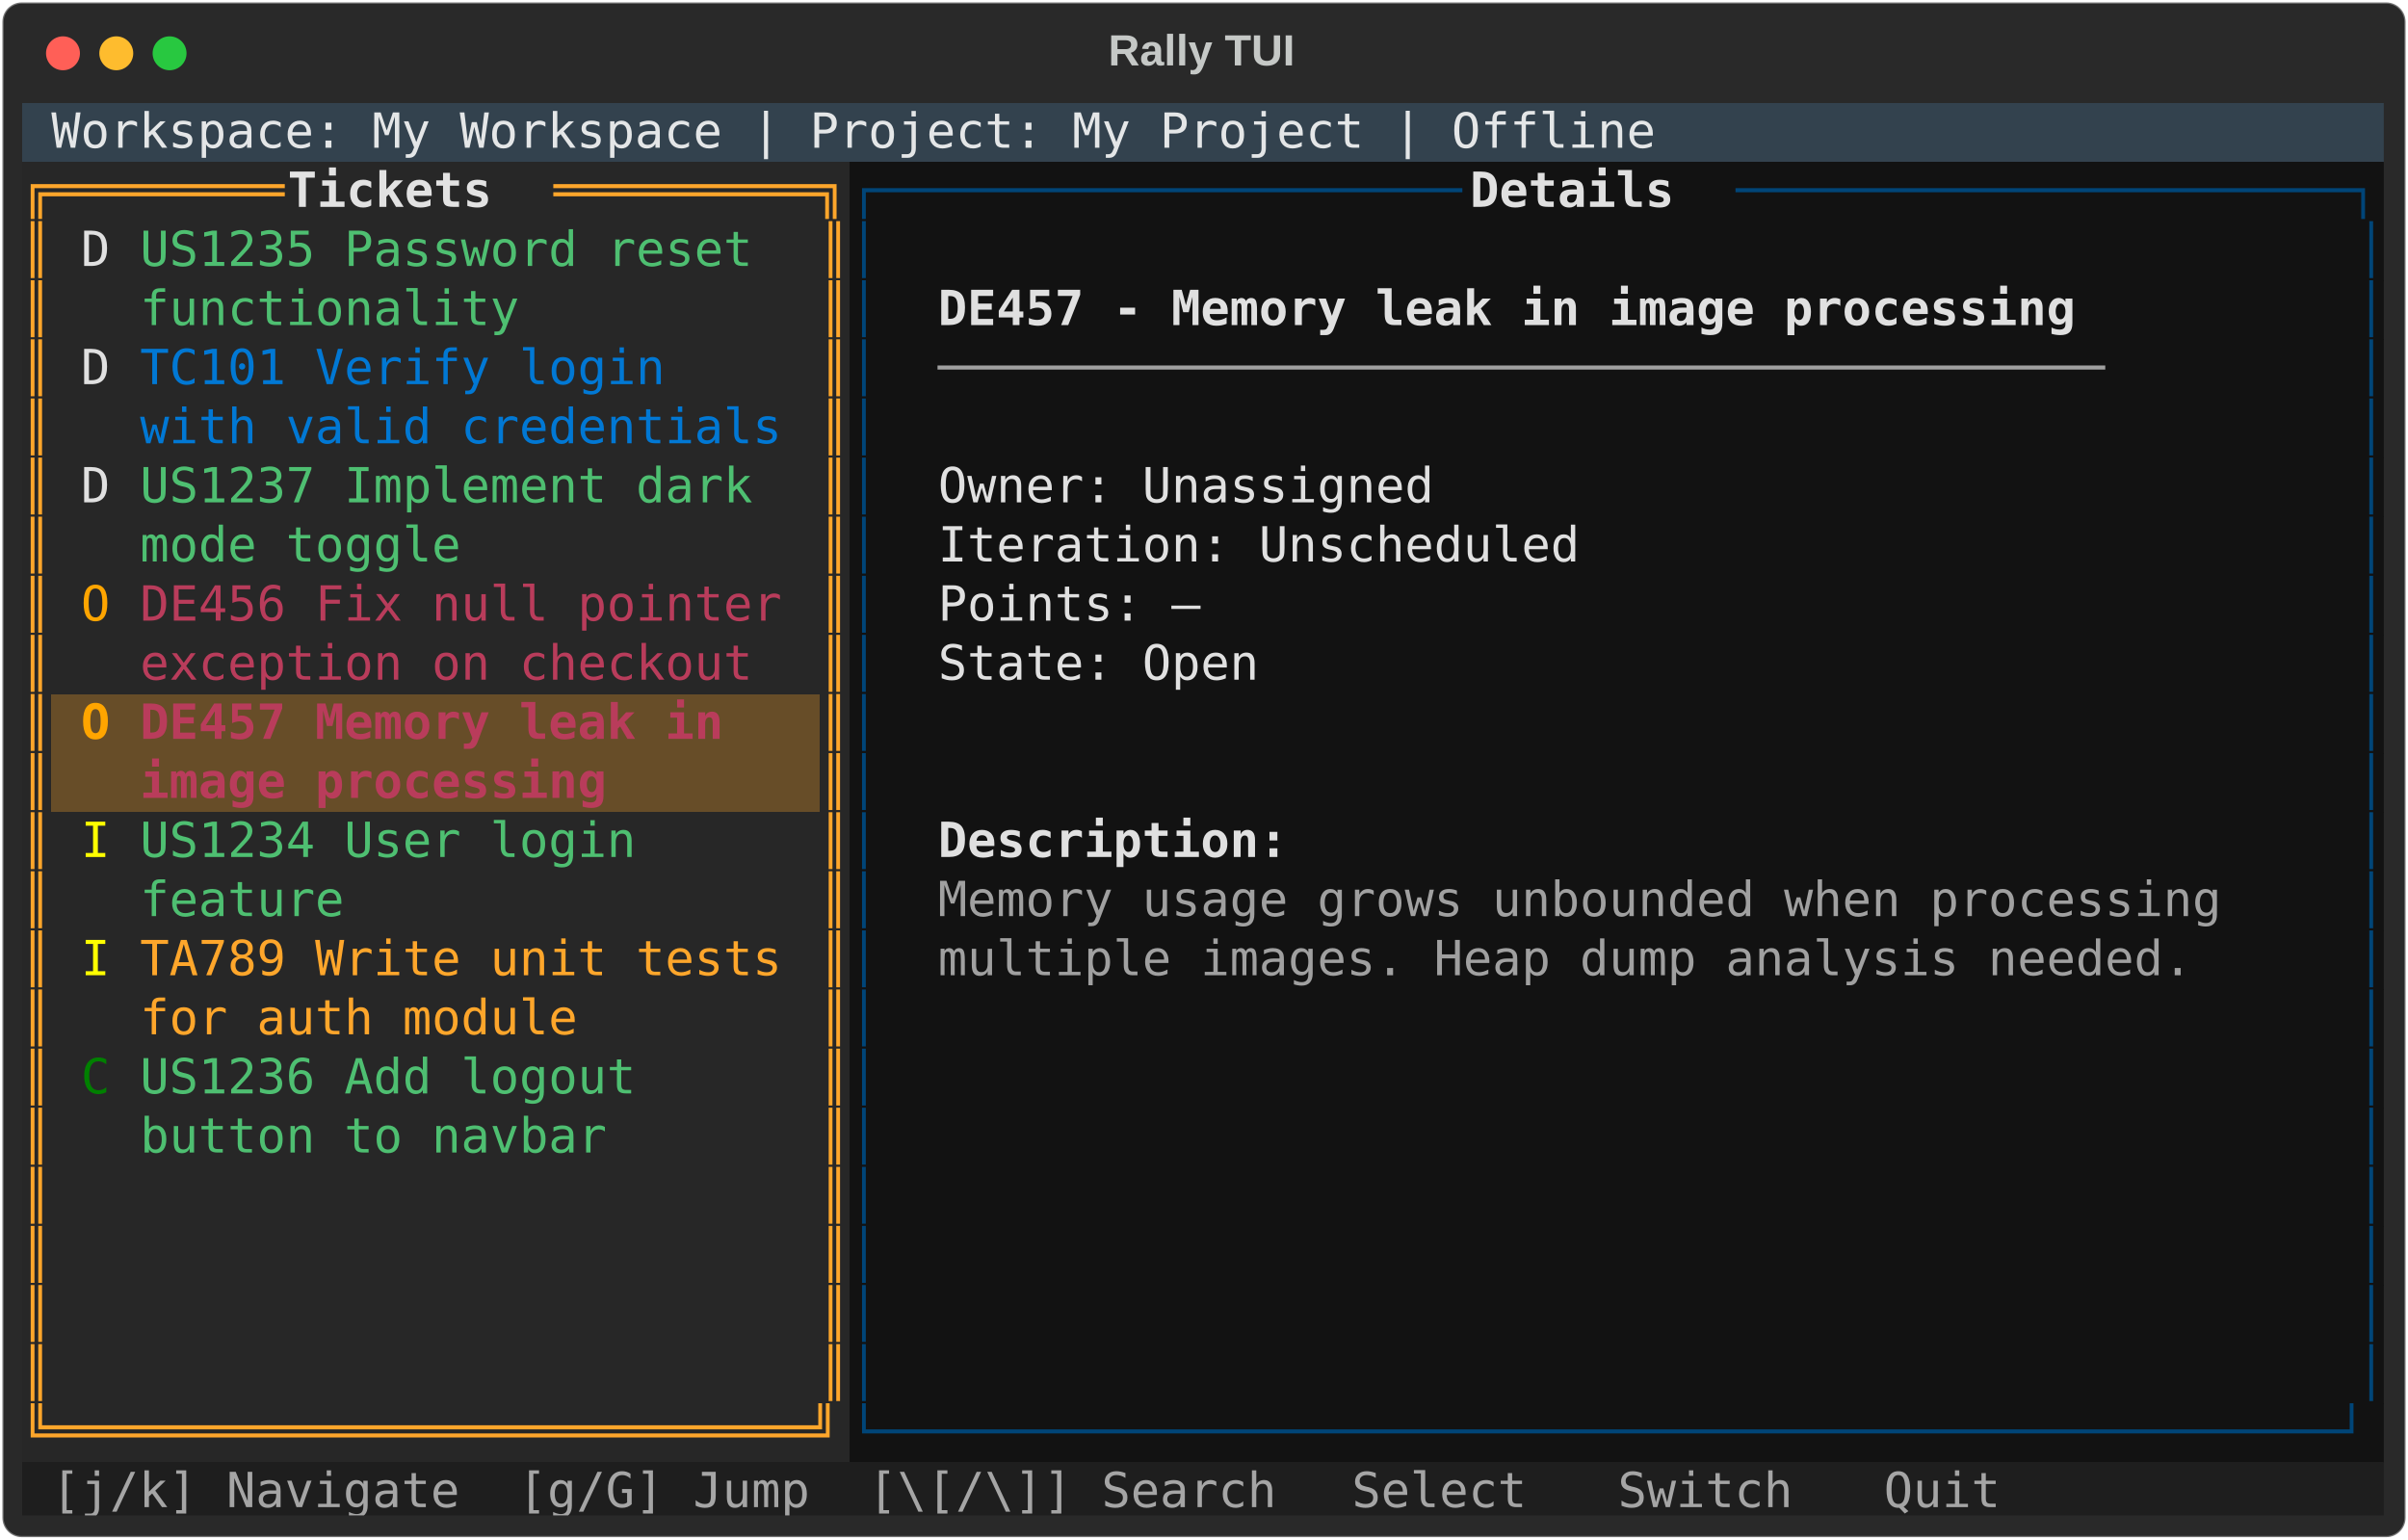
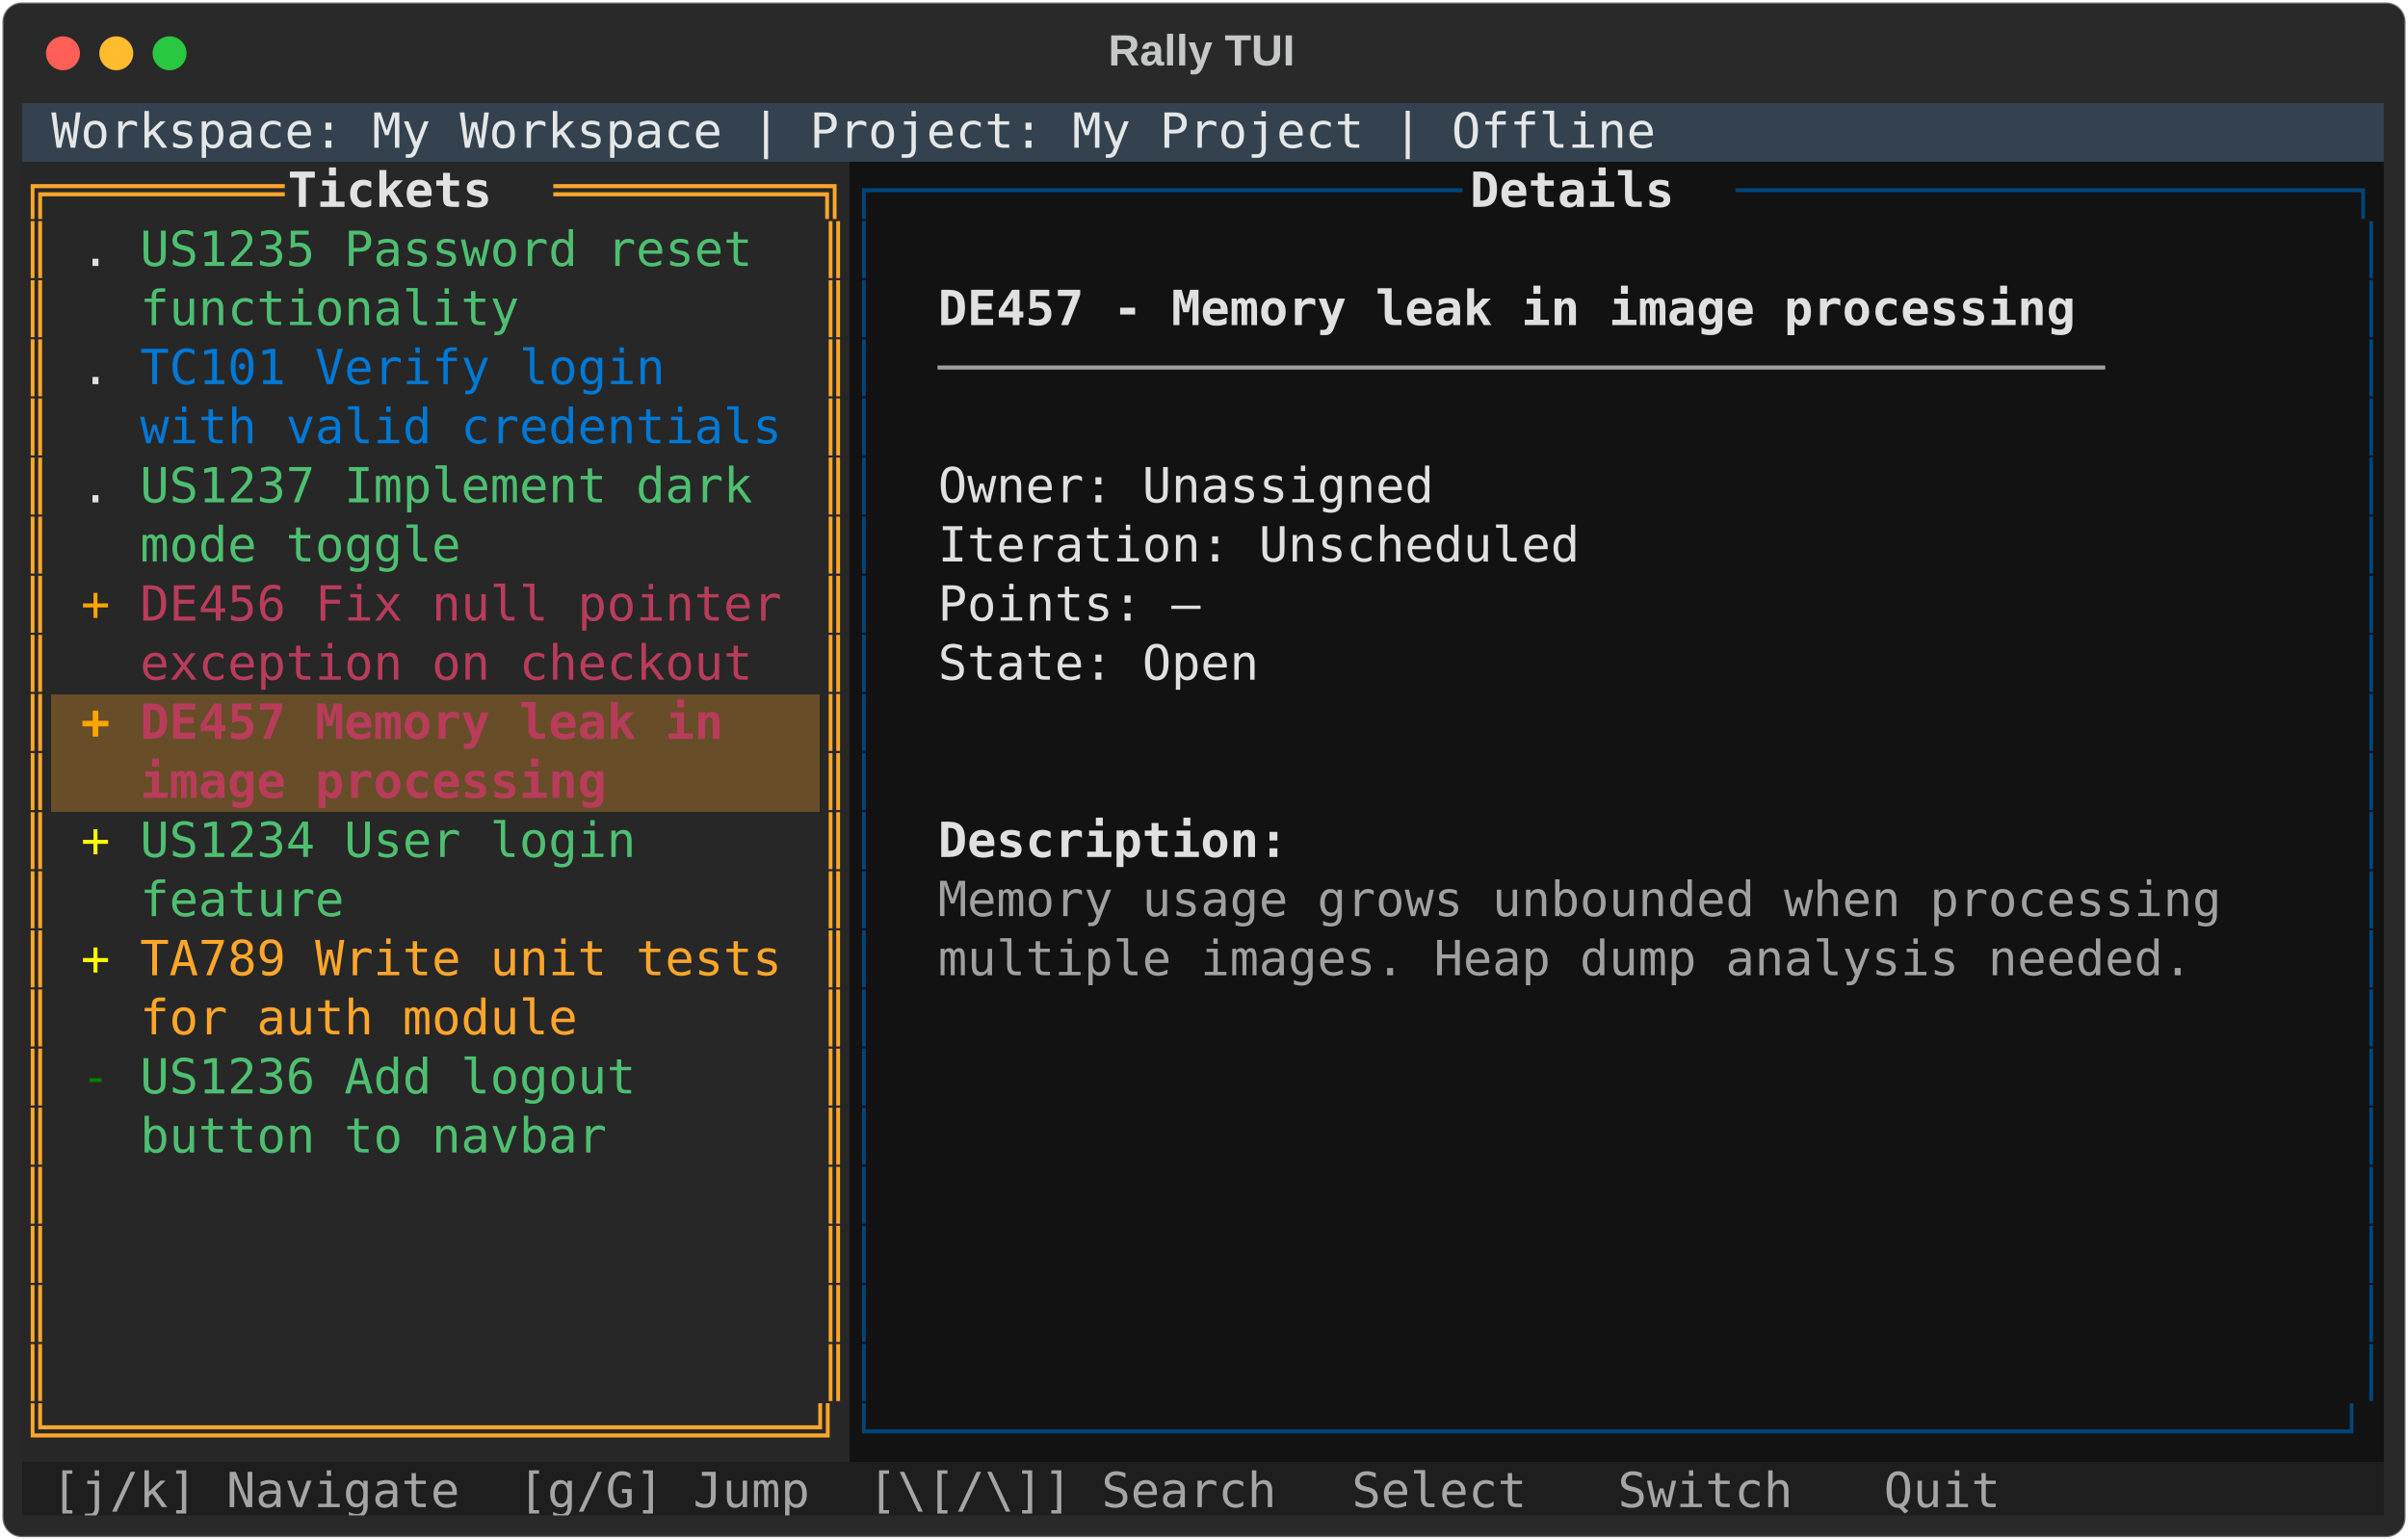
<svg xmlns="http://www.w3.org/2000/svg" class="rich-terminal" viewBox="0 0 994 635.6">
  <style>

    @font-face {
        font-family: "Fira Code";
        src: local("FiraCode-Regular"),
                url("https://cdnjs.cloudflare.com/ajax/libs/firacode/6.2.0/woff2/FiraCode-Regular.woff2") format("woff2"),
                url("https://cdnjs.cloudflare.com/ajax/libs/firacode/6.2.0/woff/FiraCode-Regular.woff") format("woff");
        font-style: normal;
        font-weight: 400;
    }
    @font-face {
        font-family: "Fira Code";
        src: local("FiraCode-Bold"),
                url("https://cdnjs.cloudflare.com/ajax/libs/firacode/6.2.0/woff2/FiraCode-Bold.woff2") format("woff2"),
                url("https://cdnjs.cloudflare.com/ajax/libs/firacode/6.2.0/woff/FiraCode-Bold.woff") format("woff");
        font-style: bold;
        font-weight: 700;
    }

    .terminal-matrix {
        font-family: Fira Code, monospace;
        font-size: 20px;
        line-height: 24.4px;
        font-variant-east-asian: full-width;
    }

    .terminal-title {
        font-size: 18px;
        font-weight: bold;
        font-family: arial;
    }

    .terminal-r1 { fill: #c5c8c6 }
.terminal-r2 { fill: #e4e6e7 }
.terminal-r3 { fill: #fea62b }
.terminal-r4 { fill: #e2e2e2;font-weight: bold }
.terminal-r5 { fill: #004578 }
.terminal-r6 { fill: #e0e0e0;font-weight: bold }
.terminal-r7 { fill: #e0e0e0 }
.terminal-r8 { fill: #4ebf71 }
.terminal-r9 { fill: #0178d4 }
.terminal-r10 { fill: #a0a0a0 }
.terminal-r11 { fill: #ffa500 }
.terminal-r12 { fill: #b93c5b }
.terminal-r13 { fill: #ffa500;font-weight: bold }
.terminal-r14 { fill: #b93c5b;font-weight: bold }
.terminal-r15 { fill: #ffff00 }
.terminal-r16 { fill: #008000 }
.terminal-r17 { fill: #a5a5a5 }
    </style>
  <defs>
    <clipPath id="terminal-clip-terminal">
      <rect x="0" y="0" width="975.0" height="584.6" />
    </clipPath>
    <clipPath id="terminal-line-0">
      <rect x="0" y="1.5" width="976" height="24.65" />
    </clipPath>
    <clipPath id="terminal-line-1">
      <rect x="0" y="25.9" width="976" height="24.65" />
    </clipPath>
    <clipPath id="terminal-line-2">
      <rect x="0" y="50.3" width="976" height="24.65" />
    </clipPath>
    <clipPath id="terminal-line-3">
      <rect x="0" y="74.7" width="976" height="24.65" />
    </clipPath>
    <clipPath id="terminal-line-4">
      <rect x="0" y="99.1" width="976" height="24.65" />
    </clipPath>
    <clipPath id="terminal-line-5">
      <rect x="0" y="123.5" width="976" height="24.65" />
    </clipPath>
    <clipPath id="terminal-line-6">
      <rect x="0" y="147.9" width="976" height="24.65" />
    </clipPath>
    <clipPath id="terminal-line-7">
      <rect x="0" y="172.3" width="976" height="24.65" />
    </clipPath>
    <clipPath id="terminal-line-8">
      <rect x="0" y="196.7" width="976" height="24.65" />
    </clipPath>
    <clipPath id="terminal-line-9">
      <rect x="0" y="221.1" width="976" height="24.65" />
    </clipPath>
    <clipPath id="terminal-line-10">
      <rect x="0" y="245.5" width="976" height="24.65" />
    </clipPath>
    <clipPath id="terminal-line-11">
      <rect x="0" y="269.9" width="976" height="24.65" />
    </clipPath>
    <clipPath id="terminal-line-12">
      <rect x="0" y="294.3" width="976" height="24.65" />
    </clipPath>
    <clipPath id="terminal-line-13">
      <rect x="0" y="318.7" width="976" height="24.65" />
    </clipPath>
    <clipPath id="terminal-line-14">
      <rect x="0" y="343.1" width="976" height="24.65" />
    </clipPath>
    <clipPath id="terminal-line-15">
      <rect x="0" y="367.5" width="976" height="24.65" />
    </clipPath>
    <clipPath id="terminal-line-16">
      <rect x="0" y="391.9" width="976" height="24.65" />
    </clipPath>
    <clipPath id="terminal-line-17">
      <rect x="0" y="416.3" width="976" height="24.65" />
    </clipPath>
    <clipPath id="terminal-line-18">
      <rect x="0" y="440.7" width="976" height="24.65" />
    </clipPath>
    <clipPath id="terminal-line-19">
      <rect x="0" y="465.1" width="976" height="24.65" />
    </clipPath>
    <clipPath id="terminal-line-20">
      <rect x="0" y="489.5" width="976" height="24.65" />
    </clipPath>
    <clipPath id="terminal-line-21">
      <rect x="0" y="513.9" width="976" height="24.65" />
    </clipPath>
    <clipPath id="terminal-line-22">
      <rect x="0" y="538.3" width="976" height="24.65" />
    </clipPath>
  </defs>
  <rect fill="#292929" stroke="rgba(255,255,255,0.35)" stroke-width="1" x="1" y="1" width="992" height="633.6" rx="8" />
  <text class="terminal-title" fill="#c5c8c6" text-anchor="middle" x="496" y="27">Rally TUI</text>
  <g transform="translate(26,22)">
    <circle cx="0" cy="0" r="7" fill="#ff5f57" />
    <circle cx="22" cy="0" r="7" fill="#febc2e" />
    <circle cx="44" cy="0" r="7" fill="#28c840" />
  </g>
  <g transform="translate(9, 41)" clip-path="url(#terminal-clip-terminal)">
    <rect fill="#33424e" x="0" y="1.5" width="12.2" height="24.65" shape-rendering="crispEdges" />
    <rect fill="#33424e" x="12.2" y="1.5" width="671" height="24.65" shape-rendering="crispEdges" />
    <rect fill="#33424e" x="683.2" y="1.5" width="292.8" height="24.65" shape-rendering="crispEdges" />
    <rect fill="#272727" x="0" y="25.9" width="109.8" height="24.65" shape-rendering="crispEdges" />
    <rect fill="#272727" x="109.8" y="25.9" width="109.8" height="24.65" shape-rendering="crispEdges" />
    <rect fill="#272727" x="219.6" y="25.9" width="122" height="24.65" shape-rendering="crispEdges" />
    <rect fill="#121212" x="341.6" y="25.9" width="256.2" height="24.65" shape-rendering="crispEdges" />
    <rect fill="#121212" x="597.8" y="25.9" width="109.8" height="24.65" shape-rendering="crispEdges" />
    <rect fill="#121212" x="707.6" y="25.9" width="268.4" height="24.65" shape-rendering="crispEdges" />
    <rect fill="#272727" x="0" y="50.3" width="12.2" height="24.65" shape-rendering="crispEdges" />
    <rect fill="#272727" x="12.2" y="50.3" width="12.2" height="24.65" shape-rendering="crispEdges" />
    <rect fill="#272727" x="24.4" y="50.3" width="12.2" height="24.65" shape-rendering="crispEdges" />
    <rect fill="#272727" x="36.6" y="50.3" width="12.2" height="24.65" shape-rendering="crispEdges" />
    <rect fill="#272727" x="48.8" y="50.3" width="256.2" height="24.65" shape-rendering="crispEdges" />
    <rect fill="#272727" x="305" y="50.3" width="24.4" height="24.65" shape-rendering="crispEdges" />
    <rect fill="#272727" x="329.4" y="50.3" width="12.2" height="24.65" shape-rendering="crispEdges" />
    <rect fill="#121212" x="341.6" y="50.3" width="12.2" height="24.65" shape-rendering="crispEdges" />
    <rect fill="#121212" x="353.8" y="50.3" width="610" height="24.65" shape-rendering="crispEdges" />
    <rect fill="#121212" x="963.8" y="50.3" width="12.2" height="24.65" shape-rendering="crispEdges" />
    <rect fill="#272727" x="0" y="74.7" width="12.2" height="24.65" shape-rendering="crispEdges" />
    <rect fill="#272727" x="12.2" y="74.7" width="36.6" height="24.65" shape-rendering="crispEdges" />
    <rect fill="#272727" x="48.8" y="74.7" width="158.6" height="24.65" shape-rendering="crispEdges" />
    <rect fill="#272727" x="207.4" y="74.7" width="122" height="24.65" shape-rendering="crispEdges" />
    <rect fill="#272727" x="329.4" y="74.7" width="12.2" height="24.65" shape-rendering="crispEdges" />
    <rect fill="#121212" x="341.6" y="74.7" width="12.2" height="24.65" shape-rendering="crispEdges" />
    <rect fill="#121212" x="353.8" y="74.7" width="24.4" height="24.65" shape-rendering="crispEdges" />
    <rect fill="#121212" x="378.2" y="74.7" width="475.8" height="24.65" shape-rendering="crispEdges" />
    <rect fill="#121212" x="854" y="74.7" width="109.8" height="24.65" shape-rendering="crispEdges" />
    <rect fill="#121212" x="963.8" y="74.7" width="12.2" height="24.65" shape-rendering="crispEdges" />
    <rect fill="#272727" x="0" y="99.1" width="12.2" height="24.65" shape-rendering="crispEdges" />
    <rect fill="#272727" x="12.2" y="99.1" width="12.2" height="24.65" shape-rendering="crispEdges" />
    <rect fill="#272727" x="24.4" y="99.1" width="12.2" height="24.65" shape-rendering="crispEdges" />
    <rect fill="#272727" x="36.6" y="99.1" width="12.2" height="24.65" shape-rendering="crispEdges" />
    <rect fill="#272727" x="48.8" y="99.1" width="219.6" height="24.65" shape-rendering="crispEdges" />
    <rect fill="#272727" x="268.4" y="99.1" width="61" height="24.65" shape-rendering="crispEdges" />
    <rect fill="#272727" x="329.4" y="99.1" width="12.2" height="24.65" shape-rendering="crispEdges" />
    <rect fill="#121212" x="341.6" y="99.1" width="12.2" height="24.65" shape-rendering="crispEdges" />
    <rect fill="#121212" x="353.8" y="99.1" width="24.4" height="24.65" shape-rendering="crispEdges" />
    <rect fill="#121212" x="378.2" y="99.1" width="488" height="24.65" shape-rendering="crispEdges" />
    <rect fill="#121212" x="866.2" y="99.1" width="97.6" height="24.65" shape-rendering="crispEdges" />
    <rect fill="#121212" x="963.8" y="99.1" width="12.2" height="24.65" shape-rendering="crispEdges" />
    <rect fill="#272727" x="0" y="123.5" width="12.2" height="24.65" shape-rendering="crispEdges" />
    <rect fill="#272727" x="12.2" y="123.5" width="36.6" height="24.65" shape-rendering="crispEdges" />
    <rect fill="#272727" x="48.8" y="123.5" width="268.4" height="24.65" shape-rendering="crispEdges" />
    <rect fill="#272727" x="317.2" y="123.5" width="12.2" height="24.65" shape-rendering="crispEdges" />
    <rect fill="#272727" x="329.4" y="123.5" width="12.2" height="24.65" shape-rendering="crispEdges" />
    <rect fill="#121212" x="341.6" y="123.5" width="12.2" height="24.65" shape-rendering="crispEdges" />
    <rect fill="#121212" x="353.8" y="123.5" width="610" height="24.65" shape-rendering="crispEdges" />
    <rect fill="#121212" x="963.8" y="123.5" width="12.2" height="24.65" shape-rendering="crispEdges" />
    <rect fill="#272727" x="0" y="147.9" width="12.2" height="24.65" shape-rendering="crispEdges" />
    <rect fill="#272727" x="12.2" y="147.9" width="12.2" height="24.65" shape-rendering="crispEdges" />
    <rect fill="#272727" x="24.4" y="147.9" width="12.2" height="24.65" shape-rendering="crispEdges" />
    <rect fill="#272727" x="36.6" y="147.9" width="12.2" height="24.65" shape-rendering="crispEdges" />
    <rect fill="#272727" x="48.8" y="147.9" width="256.2" height="24.65" shape-rendering="crispEdges" />
    <rect fill="#272727" x="305" y="147.9" width="24.4" height="24.65" shape-rendering="crispEdges" />
    <rect fill="#272727" x="329.4" y="147.9" width="12.2" height="24.65" shape-rendering="crispEdges" />
    <rect fill="#121212" x="341.6" y="147.9" width="12.2" height="24.65" shape-rendering="crispEdges" />
    <rect fill="#121212" x="353.8" y="147.9" width="24.4" height="24.65" shape-rendering="crispEdges" />
    <rect fill="#121212" x="378.2" y="147.9" width="207.4" height="24.65" shape-rendering="crispEdges" />
    <rect fill="#121212" x="585.6" y="147.9" width="378.2" height="24.65" shape-rendering="crispEdges" />
    <rect fill="#121212" x="963.8" y="147.9" width="12.2" height="24.65" shape-rendering="crispEdges" />
    <rect fill="#272727" x="0" y="172.3" width="12.2" height="24.65" shape-rendering="crispEdges" />
    <rect fill="#272727" x="12.2" y="172.3" width="36.6" height="24.65" shape-rendering="crispEdges" />
    <rect fill="#272727" x="48.8" y="172.3" width="134.2" height="24.65" shape-rendering="crispEdges" />
    <rect fill="#272727" x="183" y="172.3" width="146.4" height="24.65" shape-rendering="crispEdges" />
    <rect fill="#272727" x="329.4" y="172.3" width="12.2" height="24.65" shape-rendering="crispEdges" />
    <rect fill="#121212" x="341.6" y="172.3" width="12.2" height="24.65" shape-rendering="crispEdges" />
    <rect fill="#121212" x="353.8" y="172.3" width="24.4" height="24.65" shape-rendering="crispEdges" />
    <rect fill="#121212" x="378.2" y="172.3" width="268.4" height="24.65" shape-rendering="crispEdges" />
    <rect fill="#121212" x="646.6" y="172.3" width="317.2" height="24.65" shape-rendering="crispEdges" />
    <rect fill="#121212" x="963.8" y="172.3" width="12.2" height="24.65" shape-rendering="crispEdges" />
    <rect fill="#272727" x="0" y="196.7" width="12.2" height="24.65" shape-rendering="crispEdges" />
    <rect fill="#272727" x="12.2" y="196.7" width="12.2" height="24.65" shape-rendering="crispEdges" />
    <rect fill="#272727" x="24.4" y="196.7" width="12.2" height="24.65" shape-rendering="crispEdges" />
    <rect fill="#272727" x="36.6" y="196.7" width="12.2" height="24.65" shape-rendering="crispEdges" />
    <rect fill="#272727" x="48.8" y="196.7" width="268.4" height="24.65" shape-rendering="crispEdges" />
    <rect fill="#272727" x="317.2" y="196.7" width="12.2" height="24.65" shape-rendering="crispEdges" />
    <rect fill="#272727" x="329.4" y="196.7" width="12.2" height="24.65" shape-rendering="crispEdges" />
    <rect fill="#121212" x="341.6" y="196.7" width="12.2" height="24.65" shape-rendering="crispEdges" />
    <rect fill="#121212" x="353.8" y="196.7" width="24.4" height="24.65" shape-rendering="crispEdges" />
    <rect fill="#121212" x="378.2" y="196.7" width="109.8" height="24.65" shape-rendering="crispEdges" />
    <rect fill="#121212" x="488" y="196.7" width="475.8" height="24.65" shape-rendering="crispEdges" />
    <rect fill="#121212" x="963.8" y="196.7" width="12.2" height="24.65" shape-rendering="crispEdges" />
    <rect fill="#272727" x="0" y="221.1" width="12.2" height="24.65" shape-rendering="crispEdges" />
    <rect fill="#272727" x="12.2" y="221.1" width="36.6" height="24.65" shape-rendering="crispEdges" />
    <rect fill="#272727" x="48.8" y="221.1" width="256.2" height="24.65" shape-rendering="crispEdges" />
    <rect fill="#272727" x="305" y="221.1" width="24.4" height="24.65" shape-rendering="crispEdges" />
    <rect fill="#272727" x="329.4" y="221.1" width="12.2" height="24.65" shape-rendering="crispEdges" />
    <rect fill="#121212" x="341.6" y="221.1" width="12.2" height="24.65" shape-rendering="crispEdges" />
    <rect fill="#121212" x="353.8" y="221.1" width="24.4" height="24.65" shape-rendering="crispEdges" />
    <rect fill="#121212" x="378.2" y="221.1" width="134.2" height="24.65" shape-rendering="crispEdges" />
    <rect fill="#121212" x="512.4" y="221.1" width="451.4" height="24.65" shape-rendering="crispEdges" />
    <rect fill="#121212" x="963.8" y="221.1" width="12.2" height="24.65" shape-rendering="crispEdges" />
    <rect fill="#272727" x="0" y="245.5" width="12.2" height="24.65" shape-rendering="crispEdges" />
    <rect fill="#674d28" x="12.2" y="245.5" width="12.2" height="24.65" shape-rendering="crispEdges" />
    <rect fill="#674d28" x="24.4" y="245.5" width="12.2" height="24.65" shape-rendering="crispEdges" />
    <rect fill="#674d28" x="36.6" y="245.5" width="12.2" height="24.65" shape-rendering="crispEdges" />
    <rect fill="#674d28" x="48.8" y="245.5" width="244" height="24.65" shape-rendering="crispEdges" />
    <rect fill="#674d28" x="292.8" y="245.5" width="36.6" height="24.65" shape-rendering="crispEdges" />
    <rect fill="#272727" x="329.4" y="245.5" width="12.2" height="24.65" shape-rendering="crispEdges" />
    <rect fill="#121212" x="341.6" y="245.5" width="12.2" height="24.65" shape-rendering="crispEdges" />
    <rect fill="#121212" x="353.8" y="245.5" width="610" height="24.65" shape-rendering="crispEdges" />
    <rect fill="#121212" x="963.8" y="245.5" width="12.2" height="24.65" shape-rendering="crispEdges" />
    <rect fill="#272727" x="0" y="269.9" width="12.2" height="24.65" shape-rendering="crispEdges" />
    <rect fill="#674d28" x="12.2" y="269.9" width="36.6" height="24.65" shape-rendering="crispEdges" />
    <rect fill="#674d28" x="48.8" y="269.9" width="195.2" height="24.65" shape-rendering="crispEdges" />
    <rect fill="#674d28" x="244" y="269.9" width="85.4" height="24.65" shape-rendering="crispEdges" />
    <rect fill="#272727" x="329.4" y="269.9" width="12.2" height="24.65" shape-rendering="crispEdges" />
    <rect fill="#121212" x="341.6" y="269.9" width="12.2" height="24.65" shape-rendering="crispEdges" />
    <rect fill="#121212" x="353.8" y="269.9" width="24.4" height="24.65" shape-rendering="crispEdges" />
    <rect fill="#121212" x="378.2" y="269.9" width="0" height="24.65" shape-rendering="crispEdges" />
    <rect fill="#121212" x="378.2" y="269.9" width="585.6" height="24.65" shape-rendering="crispEdges" />
    <rect fill="#121212" x="963.8" y="269.9" width="12.2" height="24.65" shape-rendering="crispEdges" />
    <rect fill="#272727" x="0" y="294.3" width="12.2" height="24.65" shape-rendering="crispEdges" />
    <rect fill="#272727" x="12.2" y="294.3" width="12.2" height="24.65" shape-rendering="crispEdges" />
    <rect fill="#272727" x="24.4" y="294.3" width="12.2" height="24.65" shape-rendering="crispEdges" />
    <rect fill="#272727" x="36.6" y="294.3" width="12.2" height="24.65" shape-rendering="crispEdges" />
    <rect fill="#272727" x="48.8" y="294.3" width="207.4" height="24.65" shape-rendering="crispEdges" />
    <rect fill="#272727" x="256.2" y="294.3" width="73.2" height="24.65" shape-rendering="crispEdges" />
    <rect fill="#272727" x="329.4" y="294.3" width="12.2" height="24.65" shape-rendering="crispEdges" />
    <rect fill="#121212" x="341.6" y="294.3" width="12.2" height="24.65" shape-rendering="crispEdges" />
    <rect fill="#121212" x="353.8" y="294.3" width="24.4" height="24.65" shape-rendering="crispEdges" />
    <rect fill="#121212" x="378.2" y="294.3" width="146.4" height="24.65" shape-rendering="crispEdges" />
    <rect fill="#121212" x="524.6" y="294.3" width="439.2" height="24.65" shape-rendering="crispEdges" />
    <rect fill="#121212" x="963.8" y="294.3" width="12.2" height="24.65" shape-rendering="crispEdges" />
    <rect fill="#272727" x="0" y="318.7" width="12.2" height="24.65" shape-rendering="crispEdges" />
    <rect fill="#272727" x="12.2" y="318.7" width="36.6" height="24.65" shape-rendering="crispEdges" />
    <rect fill="#272727" x="48.8" y="318.7" width="85.4" height="24.65" shape-rendering="crispEdges" />
    <rect fill="#272727" x="134.2" y="318.7" width="195.2" height="24.65" shape-rendering="crispEdges" />
    <rect fill="#272727" x="329.4" y="318.7" width="12.2" height="24.65" shape-rendering="crispEdges" />
    <rect fill="#121212" x="341.6" y="318.7" width="12.2" height="24.65" shape-rendering="crispEdges" />
    <rect fill="#121212" x="353.8" y="318.7" width="24.4" height="24.65" shape-rendering="crispEdges" />
    <rect fill="#121212" x="378.2" y="318.7" width="536.8" height="24.65" shape-rendering="crispEdges" />
    <rect fill="#121212" x="915" y="318.7" width="48.8" height="24.65" shape-rendering="crispEdges" />
    <rect fill="#121212" x="963.8" y="318.7" width="12.2" height="24.65" shape-rendering="crispEdges" />
    <rect fill="#272727" x="0" y="343.1" width="12.2" height="24.65" shape-rendering="crispEdges" />
    <rect fill="#272727" x="12.2" y="343.1" width="12.2" height="24.65" shape-rendering="crispEdges" />
    <rect fill="#272727" x="24.4" y="343.1" width="12.2" height="24.65" shape-rendering="crispEdges" />
    <rect fill="#272727" x="36.6" y="343.1" width="12.2" height="24.65" shape-rendering="crispEdges" />
    <rect fill="#272727" x="48.8" y="343.1" width="268.4" height="24.65" shape-rendering="crispEdges" />
    <rect fill="#272727" x="317.2" y="343.1" width="12.2" height="24.65" shape-rendering="crispEdges" />
    <rect fill="#272727" x="329.4" y="343.1" width="12.2" height="24.65" shape-rendering="crispEdges" />
    <rect fill="#121212" x="341.6" y="343.1" width="12.2" height="24.65" shape-rendering="crispEdges" />
    <rect fill="#121212" x="353.8" y="343.1" width="24.4" height="24.65" shape-rendering="crispEdges" />
    <rect fill="#121212" x="378.2" y="343.1" width="524.6" height="24.65" shape-rendering="crispEdges" />
    <rect fill="#121212" x="902.8" y="343.1" width="61" height="24.65" shape-rendering="crispEdges" />
    <rect fill="#121212" x="963.8" y="343.1" width="12.2" height="24.65" shape-rendering="crispEdges" />
    <rect fill="#272727" x="0" y="367.5" width="12.2" height="24.65" shape-rendering="crispEdges" />
    <rect fill="#272727" x="12.2" y="367.5" width="36.6" height="24.65" shape-rendering="crispEdges" />
    <rect fill="#272727" x="48.8" y="367.5" width="183" height="24.65" shape-rendering="crispEdges" />
    <rect fill="#272727" x="231.8" y="367.5" width="97.6" height="24.65" shape-rendering="crispEdges" />
    <rect fill="#272727" x="329.4" y="367.5" width="12.2" height="24.65" shape-rendering="crispEdges" />
    <rect fill="#121212" x="341.6" y="367.5" width="12.2" height="24.65" shape-rendering="crispEdges" />
    <rect fill="#121212" x="353.8" y="367.5" width="610" height="24.65" shape-rendering="crispEdges" />
    <rect fill="#121212" x="963.8" y="367.5" width="12.2" height="24.65" shape-rendering="crispEdges" />
    <rect fill="#272727" x="0" y="391.9" width="12.2" height="24.65" shape-rendering="crispEdges" />
    <rect fill="#272727" x="12.2" y="391.9" width="12.2" height="24.65" shape-rendering="crispEdges" />
    <rect fill="#272727" x="24.4" y="391.9" width="12.2" height="24.65" shape-rendering="crispEdges" />
    <rect fill="#272727" x="36.6" y="391.9" width="12.2" height="24.65" shape-rendering="crispEdges" />
    <rect fill="#272727" x="48.8" y="391.9" width="207.4" height="24.65" shape-rendering="crispEdges" />
    <rect fill="#272727" x="256.2" y="391.9" width="73.2" height="24.65" shape-rendering="crispEdges" />
    <rect fill="#272727" x="329.4" y="391.9" width="12.2" height="24.65" shape-rendering="crispEdges" />
    <rect fill="#121212" x="341.6" y="391.9" width="12.2" height="24.65" shape-rendering="crispEdges" />
    <rect fill="#121212" x="353.8" y="391.9" width="610" height="24.65" shape-rendering="crispEdges" />
    <rect fill="#121212" x="963.8" y="391.9" width="12.2" height="24.65" shape-rendering="crispEdges" />
    <rect fill="#272727" x="0" y="416.3" width="12.2" height="24.65" shape-rendering="crispEdges" />
    <rect fill="#272727" x="12.2" y="416.3" width="36.6" height="24.65" shape-rendering="crispEdges" />
    <rect fill="#272727" x="48.8" y="416.3" width="195.2" height="24.65" shape-rendering="crispEdges" />
    <rect fill="#272727" x="244" y="416.3" width="85.4" height="24.65" shape-rendering="crispEdges" />
    <rect fill="#272727" x="329.4" y="416.3" width="12.2" height="24.65" shape-rendering="crispEdges" />
    <rect fill="#121212" x="341.6" y="416.3" width="12.2" height="24.65" shape-rendering="crispEdges" />
    <rect fill="#121212" x="353.8" y="416.3" width="610" height="24.65" shape-rendering="crispEdges" />
    <rect fill="#121212" x="963.8" y="416.3" width="12.2" height="24.65" shape-rendering="crispEdges" />
    <rect fill="#272727" x="0" y="440.7" width="12.2" height="24.65" shape-rendering="crispEdges" />
    <rect fill="#272727" x="12.2" y="440.7" width="317.2" height="24.65" shape-rendering="crispEdges" />
    <rect fill="#272727" x="329.4" y="440.7" width="12.2" height="24.65" shape-rendering="crispEdges" />
    <rect fill="#121212" x="341.6" y="440.7" width="12.2" height="24.65" shape-rendering="crispEdges" />
    <rect fill="#121212" x="353.8" y="440.7" width="610" height="24.65" shape-rendering="crispEdges" />
    <rect fill="#121212" x="963.8" y="440.7" width="12.2" height="24.65" shape-rendering="crispEdges" />
    <rect fill="#272727" x="0" y="465.1" width="12.2" height="24.65" shape-rendering="crispEdges" />
    <rect fill="#272727" x="12.2" y="465.1" width="317.2" height="24.65" shape-rendering="crispEdges" />
    <rect fill="#272727" x="329.4" y="465.1" width="12.2" height="24.65" shape-rendering="crispEdges" />
    <rect fill="#121212" x="341.6" y="465.1" width="12.2" height="24.65" shape-rendering="crispEdges" />
    <rect fill="#121212" x="353.8" y="465.1" width="610" height="24.65" shape-rendering="crispEdges" />
    <rect fill="#121212" x="963.8" y="465.1" width="12.2" height="24.65" shape-rendering="crispEdges" />
    <rect fill="#272727" x="0" y="489.5" width="12.2" height="24.65" shape-rendering="crispEdges" />
    <rect fill="#272727" x="12.2" y="489.5" width="317.2" height="24.65" shape-rendering="crispEdges" />
    <rect fill="#272727" x="329.4" y="489.5" width="12.2" height="24.65" shape-rendering="crispEdges" />
    <rect fill="#121212" x="341.6" y="489.5" width="12.2" height="24.65" shape-rendering="crispEdges" />
    <rect fill="#121212" x="353.8" y="489.5" width="610" height="24.65" shape-rendering="crispEdges" />
    <rect fill="#121212" x="963.8" y="489.5" width="12.2" height="24.65" shape-rendering="crispEdges" />
    <rect fill="#272727" x="0" y="513.9" width="12.2" height="24.65" shape-rendering="crispEdges" />
    <rect fill="#272727" x="12.2" y="513.9" width="317.2" height="24.65" shape-rendering="crispEdges" />
    <rect fill="#272727" x="329.4" y="513.9" width="12.2" height="24.65" shape-rendering="crispEdges" />
    <rect fill="#121212" x="341.6" y="513.9" width="12.2" height="24.65" shape-rendering="crispEdges" />
    <rect fill="#121212" x="353.8" y="513.9" width="610" height="24.65" shape-rendering="crispEdges" />
    <rect fill="#121212" x="963.8" y="513.9" width="12.2" height="24.65" shape-rendering="crispEdges" />
    <rect fill="#272727" x="0" y="538.3" width="341.6" height="24.65" shape-rendering="crispEdges" />
    <rect fill="#121212" x="341.6" y="538.3" width="634.4" height="24.65" shape-rendering="crispEdges" />
    <rect fill="#1e1e1e" x="0" y="562.7" width="12.2" height="24.65" shape-rendering="crispEdges" />
    <rect fill="#1e1e1e" x="12.2" y="562.7" width="536.8" height="24.65" shape-rendering="crispEdges" />
    <rect fill="#1e1e1e" x="549" y="562.7" width="109.8" height="24.65" shape-rendering="crispEdges" />
    <rect fill="#1e1e1e" x="658.8" y="562.7" width="109.8" height="24.65" shape-rendering="crispEdges" />
    <rect fill="#1e1e1e" x="768.6" y="562.7" width="61" height="24.65" shape-rendering="crispEdges" />
    <rect fill="#1e1e1e" x="829.6" y="562.7" width="146.4" height="24.65" shape-rendering="crispEdges" />
    <g class="terminal-matrix">
      <text class="terminal-r2" x="12.2" y="20" textLength="671" clip-path="url(#terminal-line-0)">Workspace: My Workspace | Project: My Project | Offline</text>
      <text class="terminal-r1" x="976" y="20" textLength="12.2" clip-path="url(#terminal-line-0)">
</text>
      <text class="terminal-r3" x="0" y="44.4" textLength="109.8" clip-path="url(#terminal-line-1)">╔════════</text>
      <text class="terminal-r4" x="109.8" y="44.4" textLength="109.8" clip-path="url(#terminal-line-1)"> Tickets </text>
      <text class="terminal-r3" x="219.6" y="44.4" textLength="122" clip-path="url(#terminal-line-1)">═════════╗</text>
      <text class="terminal-r5" x="341.6" y="44.4" textLength="256.2" clip-path="url(#terminal-line-1)">┌────────────────────</text>
      <text class="terminal-r6" x="597.8" y="44.4" textLength="109.8" clip-path="url(#terminal-line-1)"> Details </text>
      <text class="terminal-r5" x="707.6" y="44.4" textLength="268.4" clip-path="url(#terminal-line-1)">─────────────────────┐</text>
      <text class="terminal-r1" x="976" y="44.4" textLength="12.2" clip-path="url(#terminal-line-1)">
</text>
      <text class="terminal-r3" x="0" y="68.8" textLength="12.2" clip-path="url(#terminal-line-2)">║</text>
-       <text class="terminal-r7" x="24.4" y="68.8" textLength="12.2" clip-path="url(#terminal-line-2)">D</text>
+       <text class="terminal-r7" x="24.4" y="68.8" textLength="12.2" clip-path="url(#terminal-line-2)">.</text>
      <text class="terminal-r8" x="48.8" y="68.8" textLength="256.2" clip-path="url(#terminal-line-2)">US1235 Password reset</text>
      <text class="terminal-r3" x="329.4" y="68.8" textLength="12.2" clip-path="url(#terminal-line-2)">║</text>
      <text class="terminal-r5" x="341.6" y="68.8" textLength="12.2" clip-path="url(#terminal-line-2)">│</text>
      <text class="terminal-r5" x="963.8" y="68.8" textLength="12.2" clip-path="url(#terminal-line-2)">│</text>
      <text class="terminal-r1" x="976" y="68.8" textLength="12.2" clip-path="url(#terminal-line-2)">
</text>
      <text class="terminal-r3" x="0" y="93.2" textLength="12.2" clip-path="url(#terminal-line-3)">║</text>
      <text class="terminal-r8" x="48.8" y="93.2" textLength="158.6" clip-path="url(#terminal-line-3)">functionality</text>
      <text class="terminal-r3" x="329.4" y="93.2" textLength="12.2" clip-path="url(#terminal-line-3)">║</text>
      <text class="terminal-r5" x="341.6" y="93.2" textLength="12.2" clip-path="url(#terminal-line-3)">│</text>
      <text class="terminal-r6" x="378.2" y="93.2" textLength="475.8" clip-path="url(#terminal-line-3)">DE457 - Memory leak in image processing</text>
      <text class="terminal-r5" x="963.8" y="93.2" textLength="12.2" clip-path="url(#terminal-line-3)">│</text>
      <text class="terminal-r1" x="976" y="93.2" textLength="12.2" clip-path="url(#terminal-line-3)">
</text>
      <text class="terminal-r3" x="0" y="117.6" textLength="12.2" clip-path="url(#terminal-line-4)">║</text>
-       <text class="terminal-r7" x="24.4" y="117.6" textLength="12.2" clip-path="url(#terminal-line-4)">D</text>
+       <text class="terminal-r7" x="24.4" y="117.6" textLength="12.2" clip-path="url(#terminal-line-4)">.</text>
      <text class="terminal-r9" x="48.8" y="117.6" textLength="219.6" clip-path="url(#terminal-line-4)">TC101 Verify login</text>
      <text class="terminal-r3" x="329.4" y="117.6" textLength="12.2" clip-path="url(#terminal-line-4)">║</text>
      <text class="terminal-r5" x="341.6" y="117.6" textLength="12.2" clip-path="url(#terminal-line-4)">│</text>
      <text class="terminal-r10" x="378.2" y="117.6" textLength="488" clip-path="url(#terminal-line-4)">────────────────────────────────────────</text>
      <text class="terminal-r5" x="963.8" y="117.6" textLength="12.2" clip-path="url(#terminal-line-4)">│</text>
      <text class="terminal-r1" x="976" y="117.6" textLength="12.2" clip-path="url(#terminal-line-4)">
</text>
      <text class="terminal-r3" x="0" y="142" textLength="12.2" clip-path="url(#terminal-line-5)">║</text>
      <text class="terminal-r9" x="48.8" y="142" textLength="268.4" clip-path="url(#terminal-line-5)">with valid credentials</text>
      <text class="terminal-r3" x="329.4" y="142" textLength="12.2" clip-path="url(#terminal-line-5)">║</text>
      <text class="terminal-r5" x="341.6" y="142" textLength="12.2" clip-path="url(#terminal-line-5)">│</text>
      <text class="terminal-r5" x="963.8" y="142" textLength="12.2" clip-path="url(#terminal-line-5)">│</text>
      <text class="terminal-r1" x="976" y="142" textLength="12.2" clip-path="url(#terminal-line-5)">
</text>
      <text class="terminal-r3" x="0" y="166.4" textLength="12.2" clip-path="url(#terminal-line-6)">║</text>
-       <text class="terminal-r7" x="24.4" y="166.4" textLength="12.2" clip-path="url(#terminal-line-6)">D</text>
+       <text class="terminal-r7" x="24.4" y="166.4" textLength="12.2" clip-path="url(#terminal-line-6)">.</text>
      <text class="terminal-r8" x="48.8" y="166.4" textLength="256.2" clip-path="url(#terminal-line-6)">US1237 Implement dark</text>
      <text class="terminal-r3" x="329.4" y="166.4" textLength="12.2" clip-path="url(#terminal-line-6)">║</text>
      <text class="terminal-r5" x="341.6" y="166.4" textLength="12.2" clip-path="url(#terminal-line-6)">│</text>
      <text class="terminal-r7" x="378.2" y="166.4" textLength="207.4" clip-path="url(#terminal-line-6)">Owner: Unassigned</text>
      <text class="terminal-r5" x="963.8" y="166.4" textLength="12.2" clip-path="url(#terminal-line-6)">│</text>
      <text class="terminal-r1" x="976" y="166.4" textLength="12.2" clip-path="url(#terminal-line-6)">
</text>
      <text class="terminal-r3" x="0" y="190.8" textLength="12.2" clip-path="url(#terminal-line-7)">║</text>
      <text class="terminal-r8" x="48.8" y="190.8" textLength="134.2" clip-path="url(#terminal-line-7)">mode toggle</text>
      <text class="terminal-r3" x="329.4" y="190.8" textLength="12.2" clip-path="url(#terminal-line-7)">║</text>
      <text class="terminal-r5" x="341.6" y="190.8" textLength="12.2" clip-path="url(#terminal-line-7)">│</text>
      <text class="terminal-r7" x="378.2" y="190.8" textLength="268.4" clip-path="url(#terminal-line-7)">Iteration: Unscheduled</text>
      <text class="terminal-r5" x="963.8" y="190.8" textLength="12.2" clip-path="url(#terminal-line-7)">│</text>
      <text class="terminal-r1" x="976" y="190.8" textLength="12.2" clip-path="url(#terminal-line-7)">
</text>
      <text class="terminal-r3" x="0" y="215.2" textLength="12.2" clip-path="url(#terminal-line-8)">║</text>
-       <text class="terminal-r11" x="24.4" y="215.2" textLength="12.2" clip-path="url(#terminal-line-8)">O</text>
+       <text class="terminal-r11" x="24.4" y="215.2" textLength="12.2" clip-path="url(#terminal-line-8)">+</text>
      <text class="terminal-r12" x="48.8" y="215.2" textLength="268.4" clip-path="url(#terminal-line-8)">DE456 Fix null pointer</text>
      <text class="terminal-r3" x="329.4" y="215.2" textLength="12.2" clip-path="url(#terminal-line-8)">║</text>
      <text class="terminal-r5" x="341.6" y="215.2" textLength="12.2" clip-path="url(#terminal-line-8)">│</text>
      <text class="terminal-r7" x="378.2" y="215.2" textLength="109.8" clip-path="url(#terminal-line-8)">Points: —</text>
      <text class="terminal-r5" x="963.8" y="215.2" textLength="12.2" clip-path="url(#terminal-line-8)">│</text>
      <text class="terminal-r1" x="976" y="215.2" textLength="12.2" clip-path="url(#terminal-line-8)">
</text>
      <text class="terminal-r3" x="0" y="239.6" textLength="12.2" clip-path="url(#terminal-line-9)">║</text>
      <text class="terminal-r12" x="48.8" y="239.6" textLength="256.2" clip-path="url(#terminal-line-9)">exception on checkout</text>
      <text class="terminal-r3" x="329.4" y="239.6" textLength="12.2" clip-path="url(#terminal-line-9)">║</text>
      <text class="terminal-r5" x="341.6" y="239.6" textLength="12.2" clip-path="url(#terminal-line-9)">│</text>
      <text class="terminal-r7" x="378.2" y="239.6" textLength="134.2" clip-path="url(#terminal-line-9)">State: Open</text>
      <text class="terminal-r5" x="963.8" y="239.6" textLength="12.2" clip-path="url(#terminal-line-9)">│</text>
      <text class="terminal-r1" x="976" y="239.6" textLength="12.2" clip-path="url(#terminal-line-9)">
</text>
      <text class="terminal-r3" x="0" y="264" textLength="12.2" clip-path="url(#terminal-line-10)">║</text>
-       <text class="terminal-r13" x="24.4" y="264" textLength="12.2" clip-path="url(#terminal-line-10)">O</text>
+       <text class="terminal-r13" x="24.4" y="264" textLength="12.2" clip-path="url(#terminal-line-10)">+</text>
      <text class="terminal-r14" x="48.8" y="264" textLength="244" clip-path="url(#terminal-line-10)">DE457 Memory leak in</text>
      <text class="terminal-r3" x="329.4" y="264" textLength="12.2" clip-path="url(#terminal-line-10)">║</text>
      <text class="terminal-r5" x="341.6" y="264" textLength="12.2" clip-path="url(#terminal-line-10)">│</text>
      <text class="terminal-r5" x="963.8" y="264" textLength="12.2" clip-path="url(#terminal-line-10)">│</text>
      <text class="terminal-r1" x="976" y="264" textLength="12.2" clip-path="url(#terminal-line-10)">
</text>
      <text class="terminal-r3" x="0" y="288.4" textLength="12.2" clip-path="url(#terminal-line-11)">║</text>
      <text class="terminal-r14" x="48.8" y="288.4" textLength="195.2" clip-path="url(#terminal-line-11)">image processing</text>
      <text class="terminal-r3" x="329.4" y="288.4" textLength="12.2" clip-path="url(#terminal-line-11)">║</text>
      <text class="terminal-r5" x="341.6" y="288.4" textLength="12.2" clip-path="url(#terminal-line-11)">│</text>
      <text class="terminal-r5" x="963.8" y="288.4" textLength="12.2" clip-path="url(#terminal-line-11)">│</text>
      <text class="terminal-r1" x="976" y="288.4" textLength="12.2" clip-path="url(#terminal-line-11)">
</text>
      <text class="terminal-r3" x="0" y="312.8" textLength="12.2" clip-path="url(#terminal-line-12)">║</text>
-       <text class="terminal-r15" x="24.4" y="312.8" textLength="12.2" clip-path="url(#terminal-line-12)">I</text>
+       <text class="terminal-r15" x="24.4" y="312.8" textLength="12.2" clip-path="url(#terminal-line-12)">+</text>
      <text class="terminal-r8" x="48.8" y="312.8" textLength="207.4" clip-path="url(#terminal-line-12)">US1234 User login</text>
      <text class="terminal-r3" x="329.4" y="312.8" textLength="12.2" clip-path="url(#terminal-line-12)">║</text>
      <text class="terminal-r5" x="341.6" y="312.8" textLength="12.2" clip-path="url(#terminal-line-12)">│</text>
      <text class="terminal-r6" x="378.2" y="312.8" textLength="146.4" clip-path="url(#terminal-line-12)">Description:</text>
      <text class="terminal-r5" x="963.8" y="312.8" textLength="12.2" clip-path="url(#terminal-line-12)">│</text>
      <text class="terminal-r1" x="976" y="312.8" textLength="12.2" clip-path="url(#terminal-line-12)">
</text>
      <text class="terminal-r3" x="0" y="337.2" textLength="12.2" clip-path="url(#terminal-line-13)">║</text>
      <text class="terminal-r8" x="48.8" y="337.2" textLength="85.4" clip-path="url(#terminal-line-13)">feature</text>
      <text class="terminal-r3" x="329.4" y="337.2" textLength="12.2" clip-path="url(#terminal-line-13)">║</text>
      <text class="terminal-r5" x="341.6" y="337.2" textLength="12.2" clip-path="url(#terminal-line-13)">│</text>
      <text class="terminal-r10" x="378.2" y="337.2" textLength="536.8" clip-path="url(#terminal-line-13)">Memory usage grows unbounded when processing</text>
      <text class="terminal-r5" x="963.8" y="337.2" textLength="12.2" clip-path="url(#terminal-line-13)">│</text>
      <text class="terminal-r1" x="976" y="337.2" textLength="12.2" clip-path="url(#terminal-line-13)">
</text>
      <text class="terminal-r3" x="0" y="361.6" textLength="12.2" clip-path="url(#terminal-line-14)">║</text>
-       <text class="terminal-r15" x="24.4" y="361.6" textLength="12.2" clip-path="url(#terminal-line-14)">I</text>
+       <text class="terminal-r15" x="24.4" y="361.6" textLength="12.2" clip-path="url(#terminal-line-14)">+</text>
      <text class="terminal-r3" x="48.8" y="361.6" textLength="268.4" clip-path="url(#terminal-line-14)">TA789 Write unit tests</text>
      <text class="terminal-r3" x="329.4" y="361.6" textLength="12.2" clip-path="url(#terminal-line-14)">║</text>
      <text class="terminal-r5" x="341.6" y="361.6" textLength="12.2" clip-path="url(#terminal-line-14)">│</text>
      <text class="terminal-r10" x="378.2" y="361.6" textLength="524.6" clip-path="url(#terminal-line-14)">multiple images. Heap dump analysis needed.</text>
      <text class="terminal-r5" x="963.8" y="361.6" textLength="12.2" clip-path="url(#terminal-line-14)">│</text>
      <text class="terminal-r1" x="976" y="361.6" textLength="12.2" clip-path="url(#terminal-line-14)">
</text>
      <text class="terminal-r3" x="0" y="386" textLength="12.2" clip-path="url(#terminal-line-15)">║</text>
      <text class="terminal-r3" x="48.8" y="386" textLength="183" clip-path="url(#terminal-line-15)">for auth module</text>
      <text class="terminal-r3" x="329.4" y="386" textLength="12.2" clip-path="url(#terminal-line-15)">║</text>
      <text class="terminal-r5" x="341.6" y="386" textLength="12.2" clip-path="url(#terminal-line-15)">│</text>
      <text class="terminal-r5" x="963.8" y="386" textLength="12.2" clip-path="url(#terminal-line-15)">│</text>
      <text class="terminal-r1" x="976" y="386" textLength="12.2" clip-path="url(#terminal-line-15)">
</text>
      <text class="terminal-r3" x="0" y="410.4" textLength="12.2" clip-path="url(#terminal-line-16)">║</text>
-       <text class="terminal-r16" x="24.4" y="410.4" textLength="12.2" clip-path="url(#terminal-line-16)">C</text>
+       <text class="terminal-r16" x="24.4" y="410.4" textLength="12.2" clip-path="url(#terminal-line-16)">-</text>
      <text class="terminal-r8" x="48.8" y="410.4" textLength="207.4" clip-path="url(#terminal-line-16)">US1236 Add logout</text>
      <text class="terminal-r3" x="329.4" y="410.4" textLength="12.2" clip-path="url(#terminal-line-16)">║</text>
      <text class="terminal-r5" x="341.6" y="410.4" textLength="12.2" clip-path="url(#terminal-line-16)">│</text>
      <text class="terminal-r5" x="963.8" y="410.4" textLength="12.2" clip-path="url(#terminal-line-16)">│</text>
      <text class="terminal-r1" x="976" y="410.4" textLength="12.2" clip-path="url(#terminal-line-16)">
</text>
      <text class="terminal-r3" x="0" y="434.8" textLength="12.2" clip-path="url(#terminal-line-17)">║</text>
      <text class="terminal-r8" x="48.8" y="434.8" textLength="195.2" clip-path="url(#terminal-line-17)">button to navbar</text>
      <text class="terminal-r3" x="329.4" y="434.8" textLength="12.2" clip-path="url(#terminal-line-17)">║</text>
      <text class="terminal-r5" x="341.6" y="434.8" textLength="12.2" clip-path="url(#terminal-line-17)">│</text>
      <text class="terminal-r5" x="963.8" y="434.8" textLength="12.2" clip-path="url(#terminal-line-17)">│</text>
      <text class="terminal-r1" x="976" y="434.8" textLength="12.2" clip-path="url(#terminal-line-17)">
</text>
      <text class="terminal-r3" x="0" y="459.2" textLength="12.2" clip-path="url(#terminal-line-18)">║</text>
      <text class="terminal-r3" x="329.4" y="459.2" textLength="12.2" clip-path="url(#terminal-line-18)">║</text>
      <text class="terminal-r5" x="341.6" y="459.2" textLength="12.2" clip-path="url(#terminal-line-18)">│</text>
      <text class="terminal-r5" x="963.8" y="459.2" textLength="12.2" clip-path="url(#terminal-line-18)">│</text>
      <text class="terminal-r1" x="976" y="459.2" textLength="12.2" clip-path="url(#terminal-line-18)">
</text>
      <text class="terminal-r3" x="0" y="483.6" textLength="12.2" clip-path="url(#terminal-line-19)">║</text>
      <text class="terminal-r3" x="329.4" y="483.6" textLength="12.2" clip-path="url(#terminal-line-19)">║</text>
      <text class="terminal-r5" x="341.6" y="483.6" textLength="12.2" clip-path="url(#terminal-line-19)">│</text>
      <text class="terminal-r5" x="963.8" y="483.6" textLength="12.2" clip-path="url(#terminal-line-19)">│</text>
      <text class="terminal-r1" x="976" y="483.6" textLength="12.2" clip-path="url(#terminal-line-19)">
</text>
      <text class="terminal-r3" x="0" y="508" textLength="12.2" clip-path="url(#terminal-line-20)">║</text>
      <text class="terminal-r3" x="329.4" y="508" textLength="12.2" clip-path="url(#terminal-line-20)">║</text>
      <text class="terminal-r5" x="341.6" y="508" textLength="12.2" clip-path="url(#terminal-line-20)">│</text>
      <text class="terminal-r5" x="963.8" y="508" textLength="12.2" clip-path="url(#terminal-line-20)">│</text>
      <text class="terminal-r1" x="976" y="508" textLength="12.2" clip-path="url(#terminal-line-20)">
</text>
      <text class="terminal-r3" x="0" y="532.4" textLength="12.2" clip-path="url(#terminal-line-21)">║</text>
      <text class="terminal-r3" x="329.4" y="532.4" textLength="12.2" clip-path="url(#terminal-line-21)">║</text>
      <text class="terminal-r5" x="341.6" y="532.4" textLength="12.2" clip-path="url(#terminal-line-21)">│</text>
      <text class="terminal-r5" x="963.8" y="532.4" textLength="12.2" clip-path="url(#terminal-line-21)">│</text>
      <text class="terminal-r1" x="976" y="532.4" textLength="12.2" clip-path="url(#terminal-line-21)">
</text>
      <text class="terminal-r3" x="0" y="556.8" textLength="341.6" clip-path="url(#terminal-line-22)">╚══════════════════════════╝</text>
      <text class="terminal-r5" x="341.6" y="556.8" textLength="634.4" clip-path="url(#terminal-line-22)">└──────────────────────────────────────────────────┘</text>
      <text class="terminal-r1" x="976" y="556.8" textLength="12.2" clip-path="url(#terminal-line-22)">
</text>
      <text class="terminal-r17" x="12.2" y="581.2" textLength="536.8" clip-path="url(#terminal-line-23)">[j/k] Navigate  [g/G] Jump  [\[/\]] Search  </text>
      <text class="terminal-r17" x="549" y="581.2" textLength="109.8" clip-path="url(#terminal-line-23)"> Select  </text>
      <text class="terminal-r17" x="658.8" y="581.2" textLength="109.8" clip-path="url(#terminal-line-23)"> Switch  </text>
      <text class="terminal-r17" x="768.6" y="581.2" textLength="61" clip-path="url(#terminal-line-23)"> Quit</text>
    </g>
  </g>
</svg>
